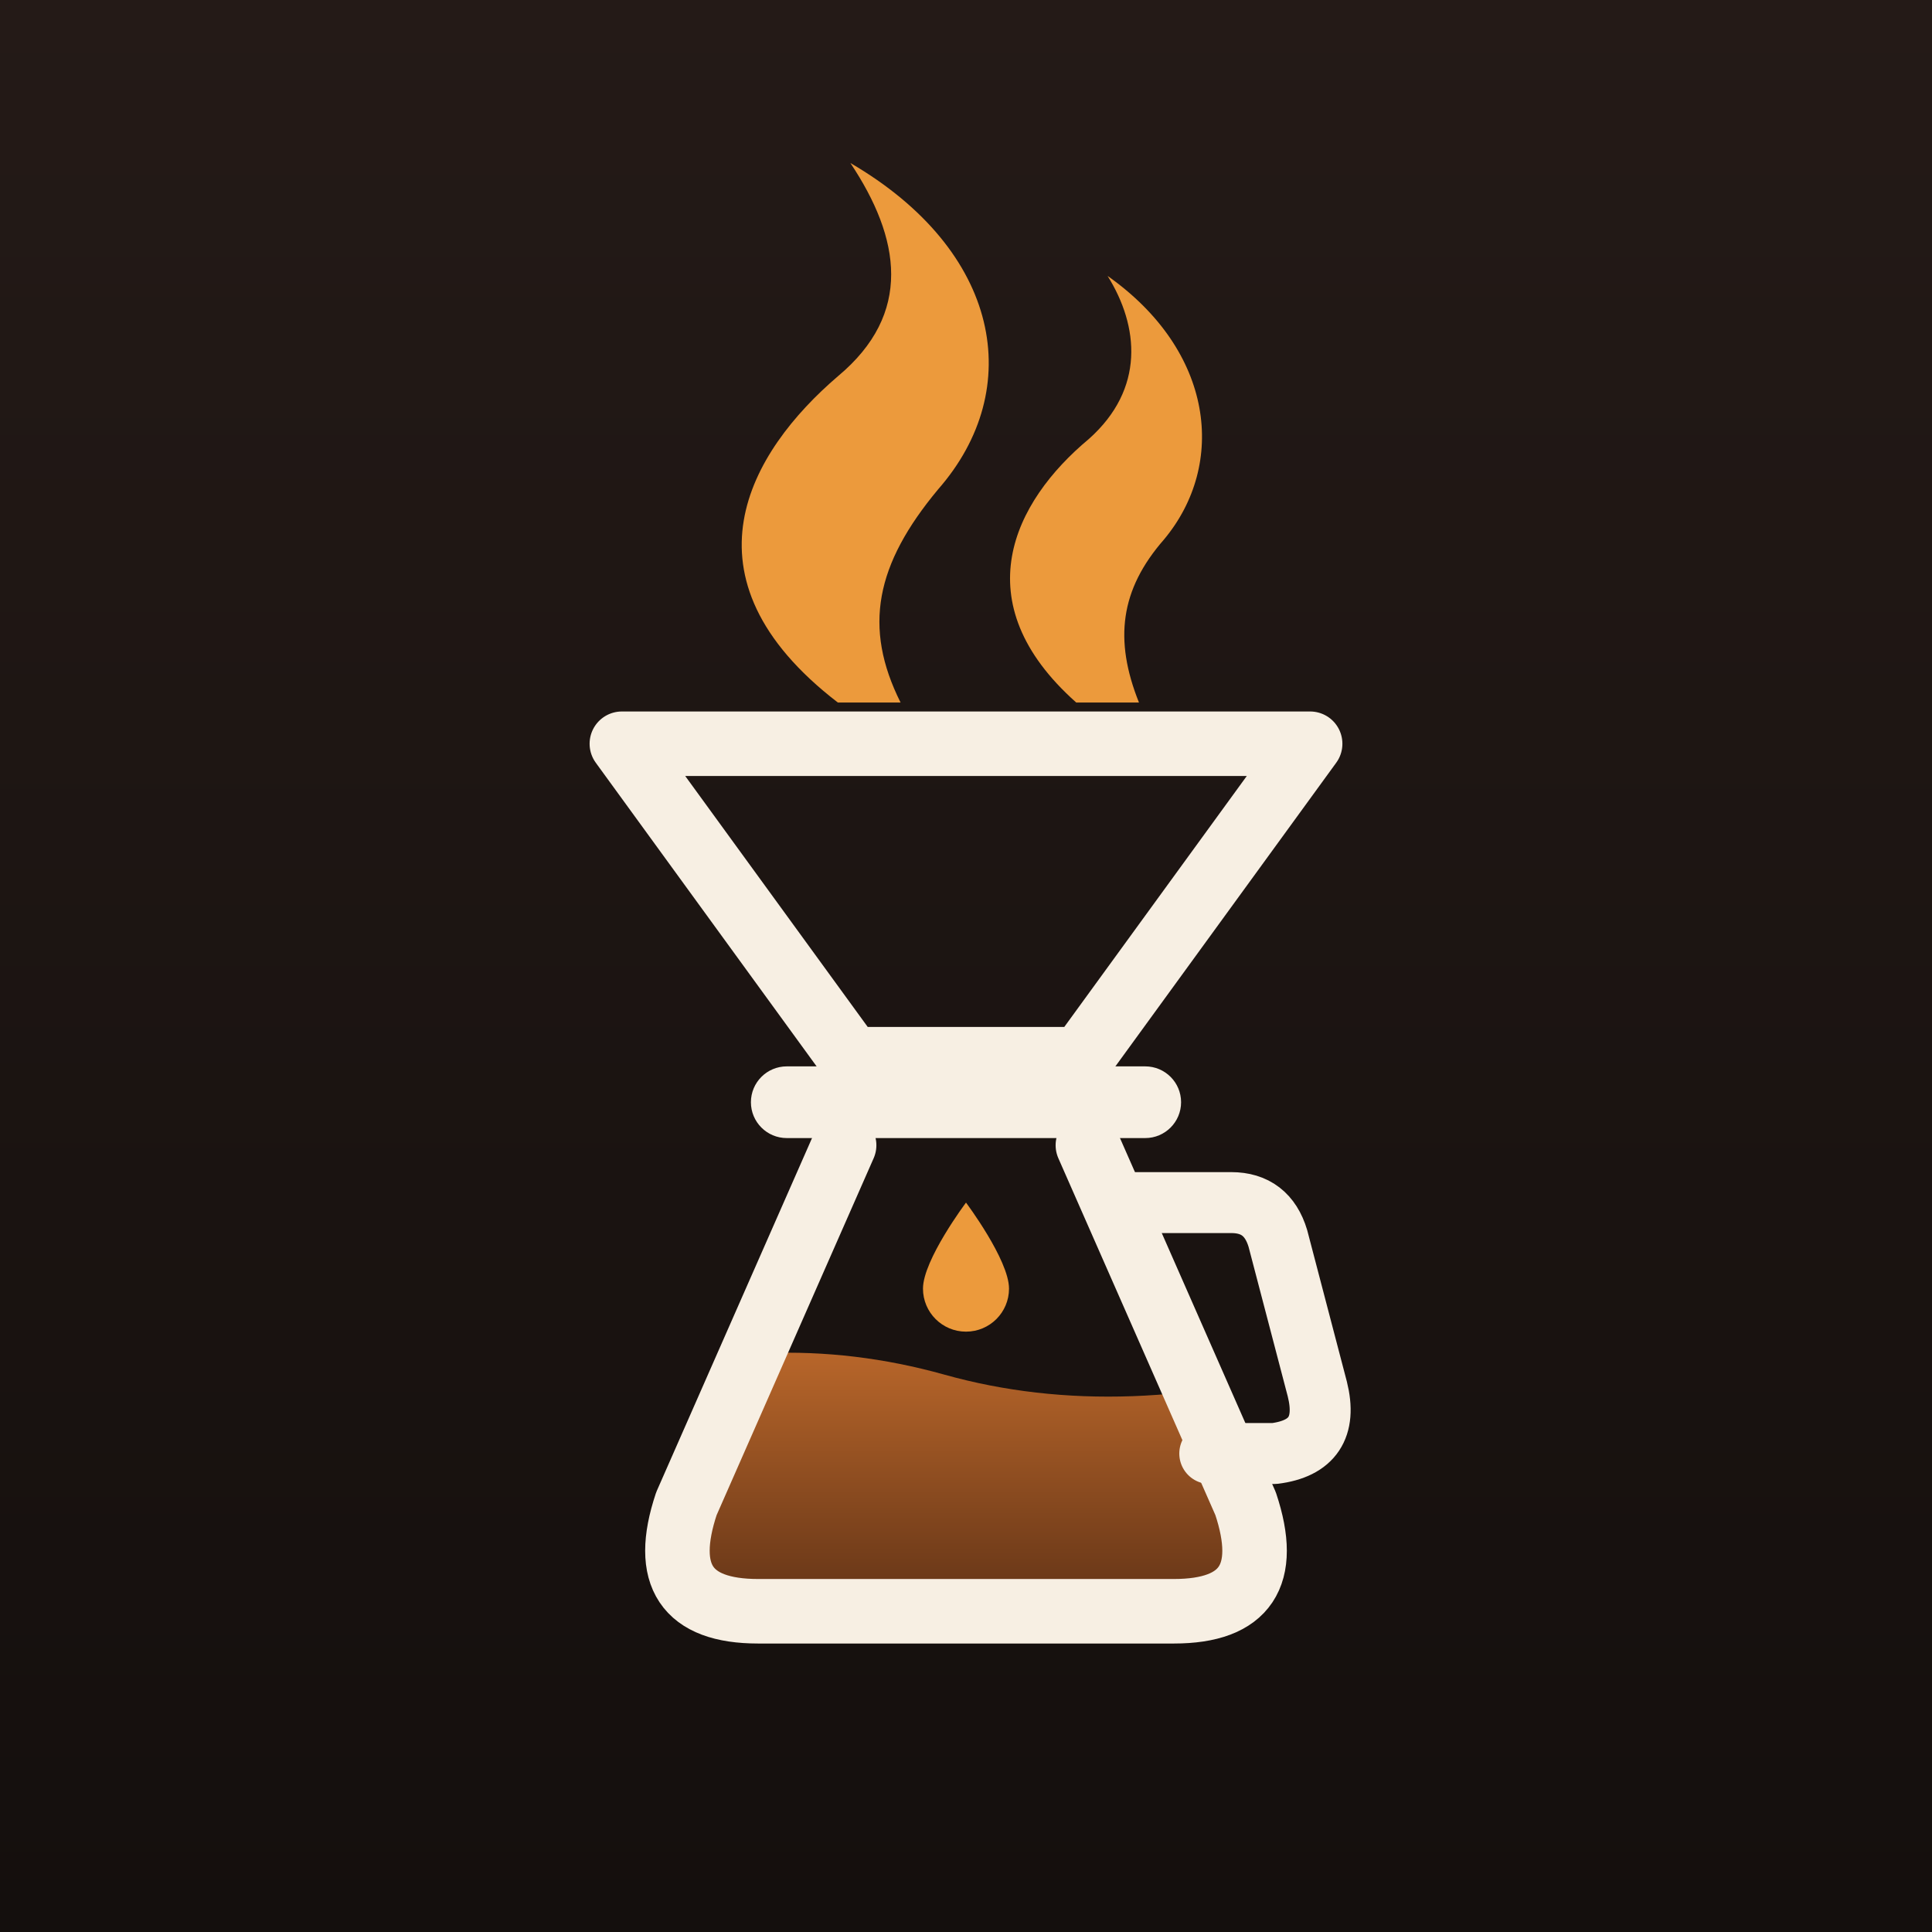
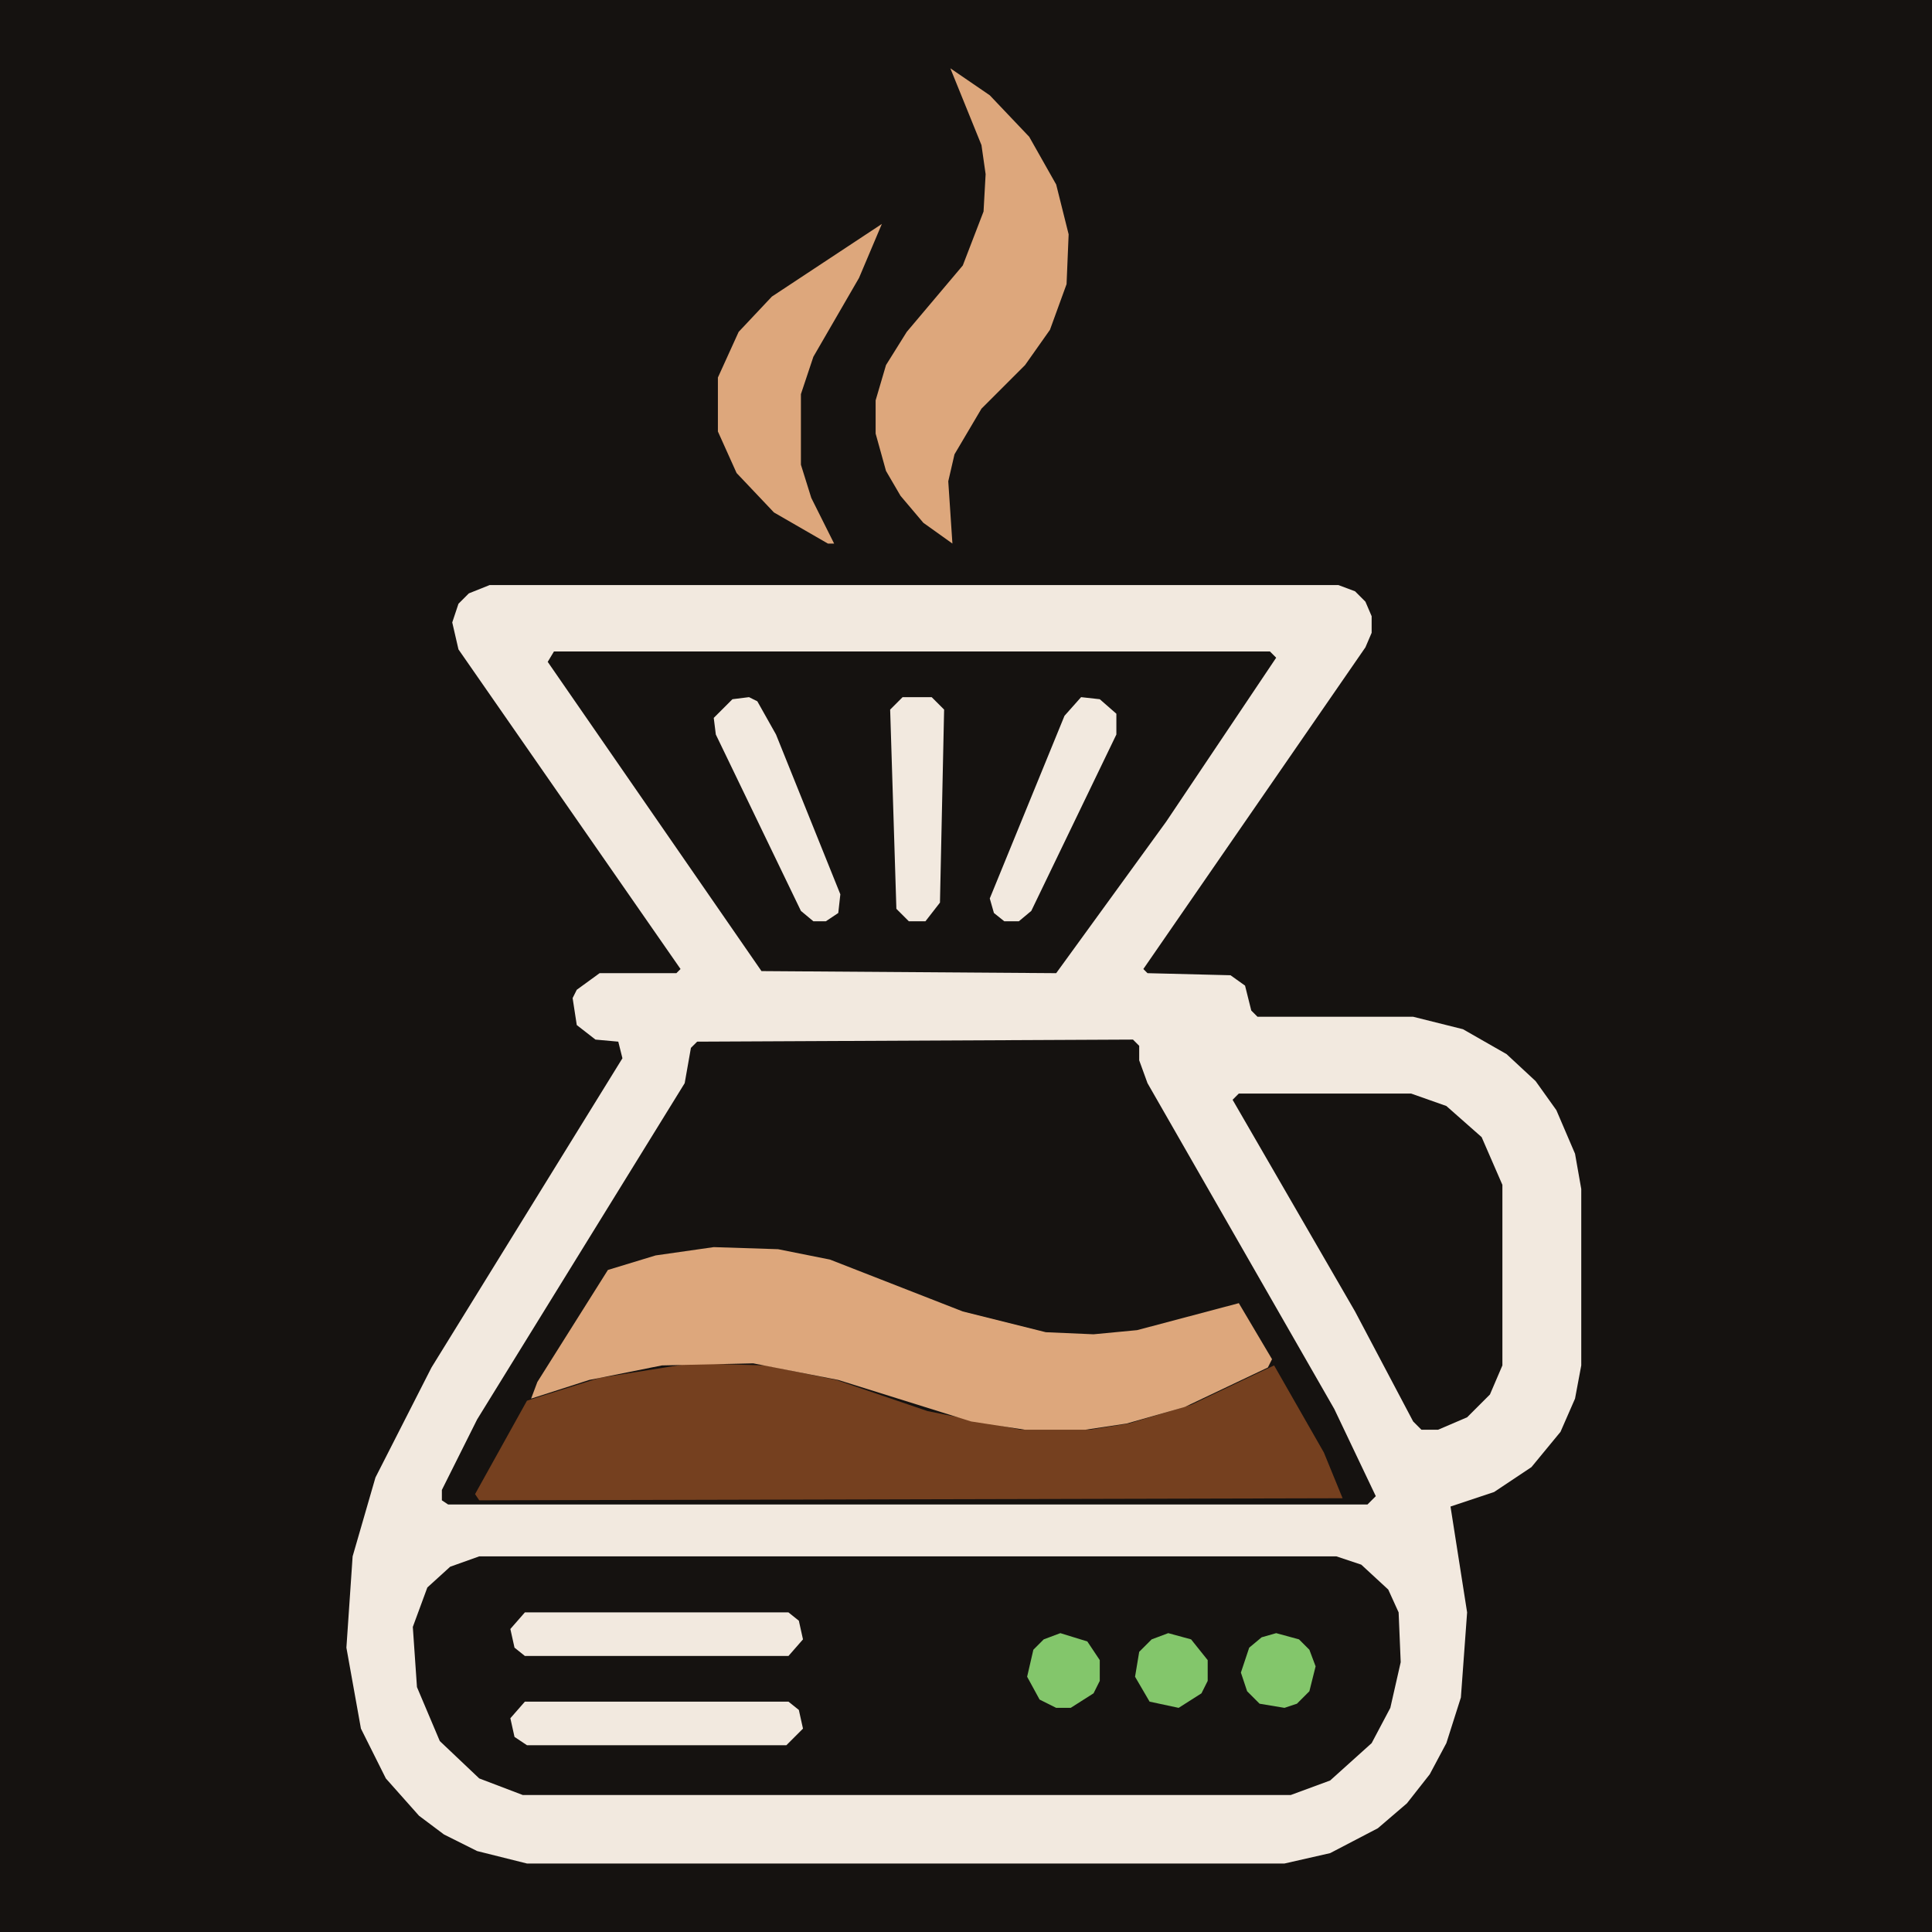
- <svg xmlns="http://www.w3.org/2000/svg" viewBox="0 0 512 512">
-   <defs>
-     <linearGradient id="bg" x1="0" y1="0" x2="0" y2="1">
-       <stop offset="0" stop-color="#241a17" />
-       <stop offset="1" stop-color="#140f0d" />
-     </linearGradient>
-     <linearGradient id="coffee" x1="0" y1="0" x2="0" y2="1">
-       <stop offset="0" stop-color="#b8662a" />
-       <stop offset="1" stop-color="#4a2511" />
-     </linearGradient>
-     <clipPath id="carafe">
-       <path d="M222 250 L178 350 Q168 380 198 380 H314 Q344 380 334 350 L290 250 Z" />
-     </clipPath>
-   </defs>
-   <rect width="512" height="512" fill="url(#bg)" />
-   <g transform="translate(256 256) scale(0.95) translate(-256 -200.0)">
-     <g fill="#ec9a3c" transform="translate(257 130) scale(1.75) translate(-257 -130)">
-       <path d="M236 128 C210 108 222 88 236 76 C248 66 246 54 238 42 C262 56 266 78 252 94 C242 106 240 116 246 128 Z" />
-       <path d="M274 128 C256 112 264 96 276 86 C285 78 284 68 279 60 C296 72 298 90 288 102 C281 110 280 118 284 128 Z" />
+ <svg xmlns="http://www.w3.org/2000/svg" viewBox="0 0 1024 1024">
+   <rect width="1024" height="1024" fill="#151210" />
+   <g transform="translate(-202.5 -37.5) scale(1.1)">
+     <g transform="translate(-1 0)">
+       <path fill="#75401F" fill-rule="evenodd" d="M414,754 L416,757 L832,756 L823,734 L799,692 L759,711 L729,720 L710,723 L677,723 L632,714 L588,699 L554,692 L518,691 L474,698 L439,709 Z" />
+       <path fill="#DDA77C" fill-rule="evenodd" d="M441,708 L469,699 L504,692 L548,691 L589,699 L653,719 L679,723 L708,723 L728,720 L756,712 L796,693 L798,689 L782,662 L733,675 L712,677 L689,676 L649,666 L585,641 L560,636 L529,635 L501,639 L478,646 L444,700 Z M610,142 L557,177 L541,194 L531,216 L531,242 L540,262 L558,281 L584,296 L587,296 L576,274 L571,258 L571,224 L577,206 L599,168 Z M643,67 L658,104 L660,118 L659,136 L649,162 L622,194 L612,210 L607,227 L607,243 L612,261 L619,273 L630,286 L644,296 L642,266 L645,253 L658,231 L679,210 L691,193 L699,171 L700,147 L694,123 L681,100 L662,80 Z" />
+       <path fill="#F2E9DF" fill-rule="evenodd" d="M411,320 L406,325 L403,334 L406,347 L513,501 L511,503 L474,503 L463,511 L461,515 L463,528 L472,535 L483,536 L485,544 L393,693 L366,746 L355,784 L352,828 L359,867 L371,891 L387,909 L399,918 L415,926 L439,932 L804,932 L826,927 L849,915 L863,903 L874,889 L882,874 L889,852 L892,811 L884,760 L905,753 L923,741 L937,724 L944,708 L947,692 L947,607 L944,590 L935,569 L925,555 L911,542 L890,530 L866,524 L791,524 L788,521 L785,509 L778,504 L738,503 L736,501 L843,346 L846,339 L846,331 L843,324 L838,319 L830,316 L421,316 Z M384,818 L391,799 L402,789 L416,784 L829,784 L841,788 L854,800 L859,811 L860,835 L855,857 L846,874 L826,892 L807,899 L437,899 L416,891 L397,873 L386,847 Z M431,862 L433,871 L439,875 L564,875 L572,867 L570,858 L565,854 L438,854 Z M431,819 L433,828 L438,832 L565,832 L572,824 L570,815 L565,811 L438,811 Z M782,561 L865,561 L882,567 L899,582 L909,605 L909,692 L903,706 L892,717 L878,723 L870,723 L866,719 L838,666 L779,564 Z M398,752 L415,718 L515,556 L518,539 L521,536 L731,535 L734,538 L734,545 L738,556 L828,713 L848,755 L844,759 L401,759 L398,757 Z M449,353 L452,348 L797,348 L800,351 L747,430 L694,503 L552,502 Z M715,371 L706,370 L698,379 L662,467 L664,474 L669,478 L676,478 L682,473 L723,388 L723,378 Z M620,370 L614,376 L617,472 L623,478 L631,478 L638,469 L640,376 L634,370 Z M538,371 L529,380 L530,388 L571,473 L577,478 L583,478 L589,474 L590,465 L559,388 L550,372 L546,370 Z" />
+       <path fill="#83C66B" fill-rule="evenodd" d="M800,821 L793,823 L787,828 L783,840 L786,849 L792,855 L804,857 L810,855 L816,849 L819,837 L816,829 L811,824 Z M748,821 L740,824 L734,830 L732,842 L739,854 L753,857 L764,850 L767,844 L767,834 L759,824 Z M696,821 L688,824 L683,829 L680,842 L686,853 L694,857 L701,857 L712,850 L715,844 L715,834 L709,825 Z" />
    </g>
-     <path d="M160 138 H352 L288 226 H224 Z" fill="none" stroke="#f7efe3" stroke-width="18" stroke-linejoin="round" />
-     <rect x="196" y="228" width="120" height="20" rx="10" fill="#f7efe3" />
-     <g clip-path="url(#carafe)">
-       <path d="M150 318 Q200 300 250 314 T360 310 V400 H150 Z" fill="url(#coffee)" />
-     </g>
-     <path d="M222 250 L178 350 Q168 380 198 380 H314 Q344 380 334 350 L290 250" fill="none" stroke="#f7efe3" stroke-width="18" stroke-linejoin="round" stroke-linecap="round" />
-     <path d="M300 266 H330 Q340 266 343 276 L354 318 Q358 334 342 336 H324" fill="none" stroke="#f7efe3" stroke-width="17" stroke-linejoin="round" stroke-linecap="round" />
-     <path d="M256 266 C256 266 244 282 244 290 A12 12 0 0 0 268 290 C268 282 256 266 256 266 Z" fill="#ec9a3c" />
  </g>
</svg>
